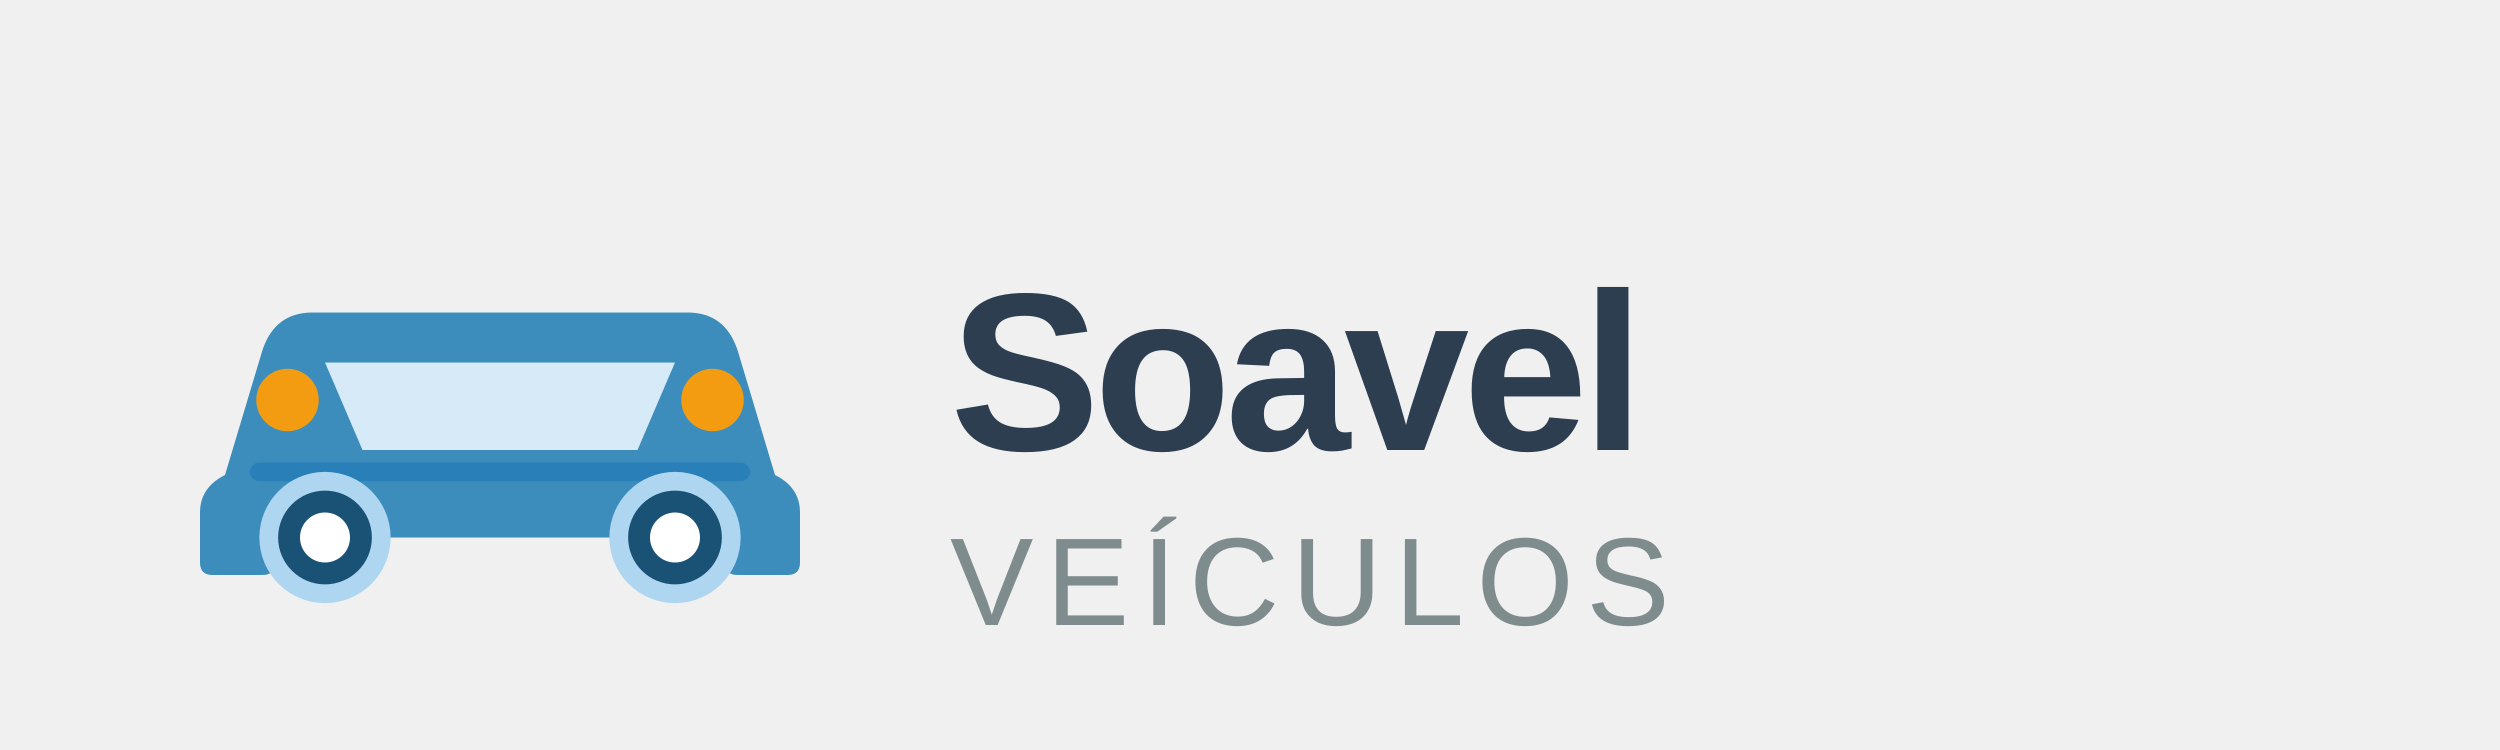
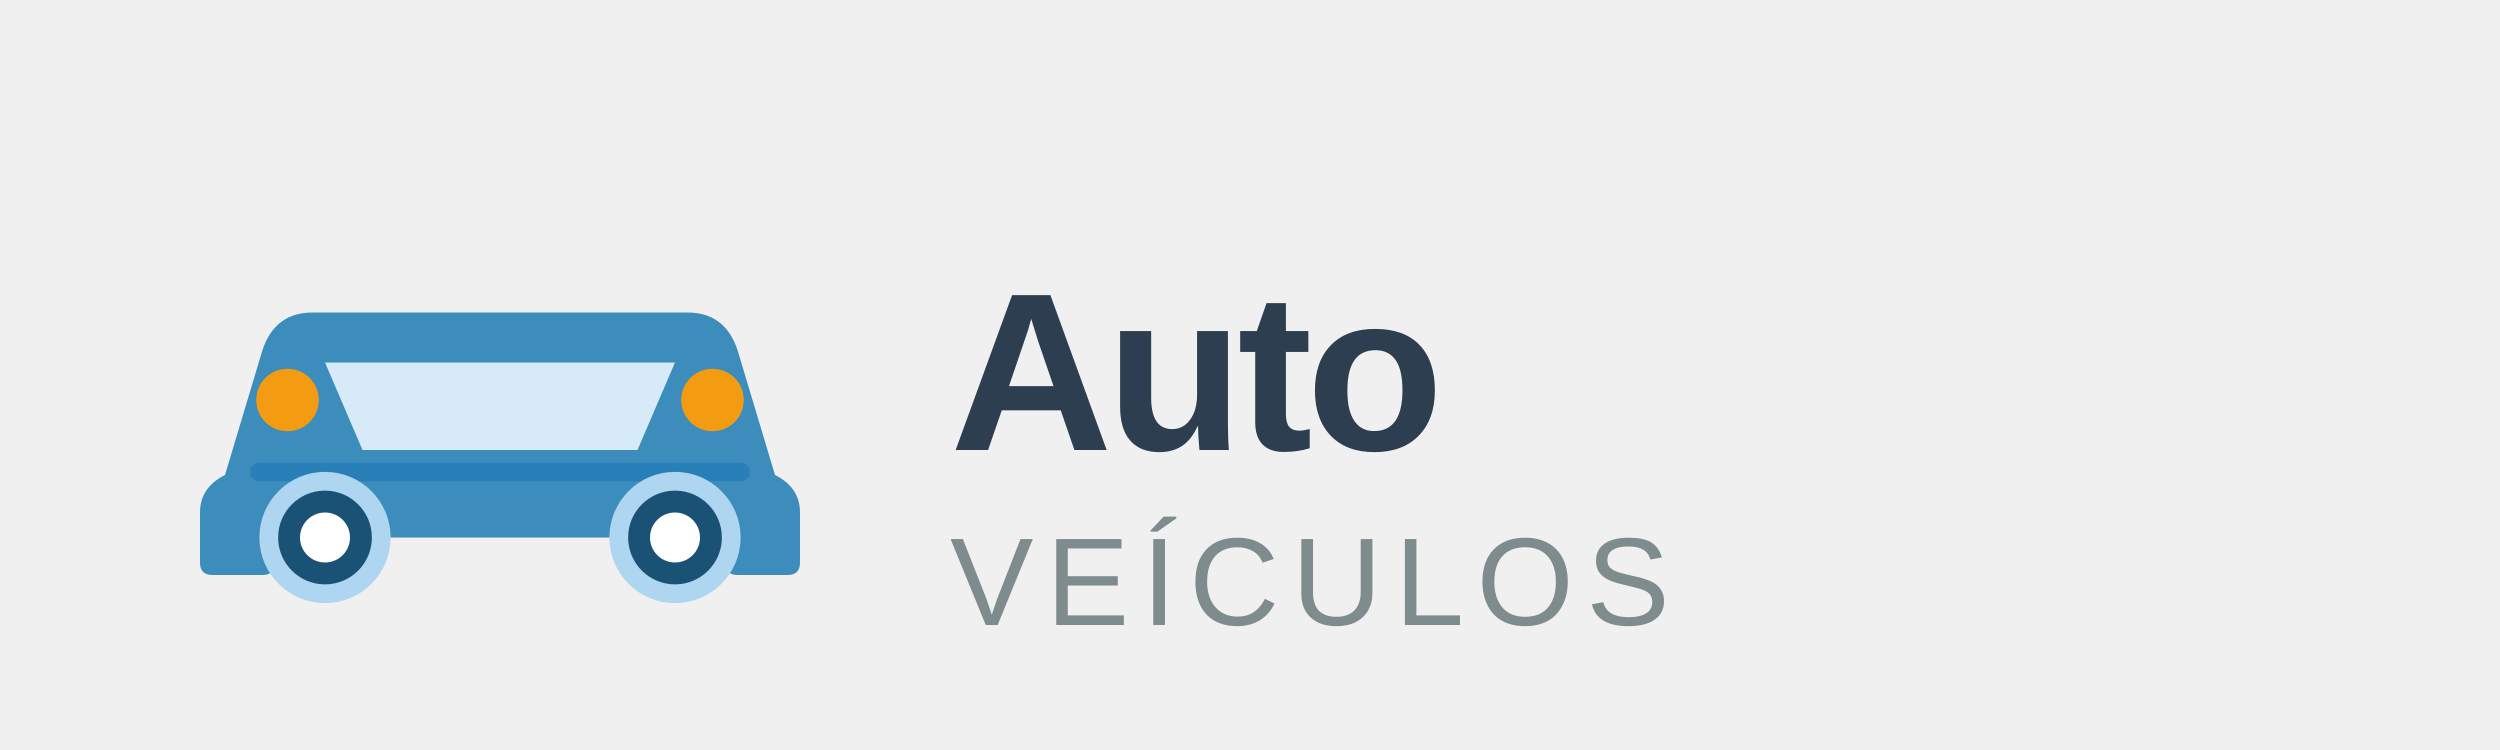
<svg xmlns="http://www.w3.org/2000/svg" viewBox="0 0 200 60">
  <path d="M18 38 L21 28 Q22 25 25 25 L55 25 Q58 25 59 28 L62 38 Q64 39 64 41 L64 45 Q64 46 63 46 L59 46 Q58 46 58 45 L58 43 L22 43 L22 45 Q22 46 21 46 L17 46 Q16 46 16 45 L16 41 Q16 39 18 38 Z" fill="#3c8dbc" />
  <path d="M26 29 L29 36 L51 36 L54 29 Z" fill="#d6eaf8" />
  <rect x="20" y="37" width="40" height="1.5" rx="0.75" fill="#2980b9" />
  <circle cx="26" cy="43" r="4.5" fill="#1a5276" stroke="#aed6f1" stroke-width="1.5" />
  <circle cx="26" cy="43" r="2" fill="white" />
  <circle cx="54" cy="43" r="4.5" fill="#1a5276" stroke="#aed6f1" stroke-width="1.5" />
  <circle cx="54" cy="43" r="2" fill="white" />
  <circle cx="57" cy="32" r="2.5" fill="#f39c12" />
  <circle cx="23" cy="32" r="2.5" fill="#f39c12" />
-   <text x="76" y="36" font-family="'Segoe UI', Arial, sans-serif" font-size="18" font-weight="700" fill="#2c3e50" letter-spacing="-0.5">Soavel</text>
+   <text x="76" y="36" font-family="'Segoe UI', Arial, sans-serif" font-size="18" font-weight="700" fill="#2c3e50" letter-spacing="-0.5">Auto</text>
  <text x="76" y="50" font-family="'Segoe UI', Arial, sans-serif" font-size="10" font-weight="400" fill="#7f8c8d" letter-spacing="1">VEÍCULOS</text>
</svg>
